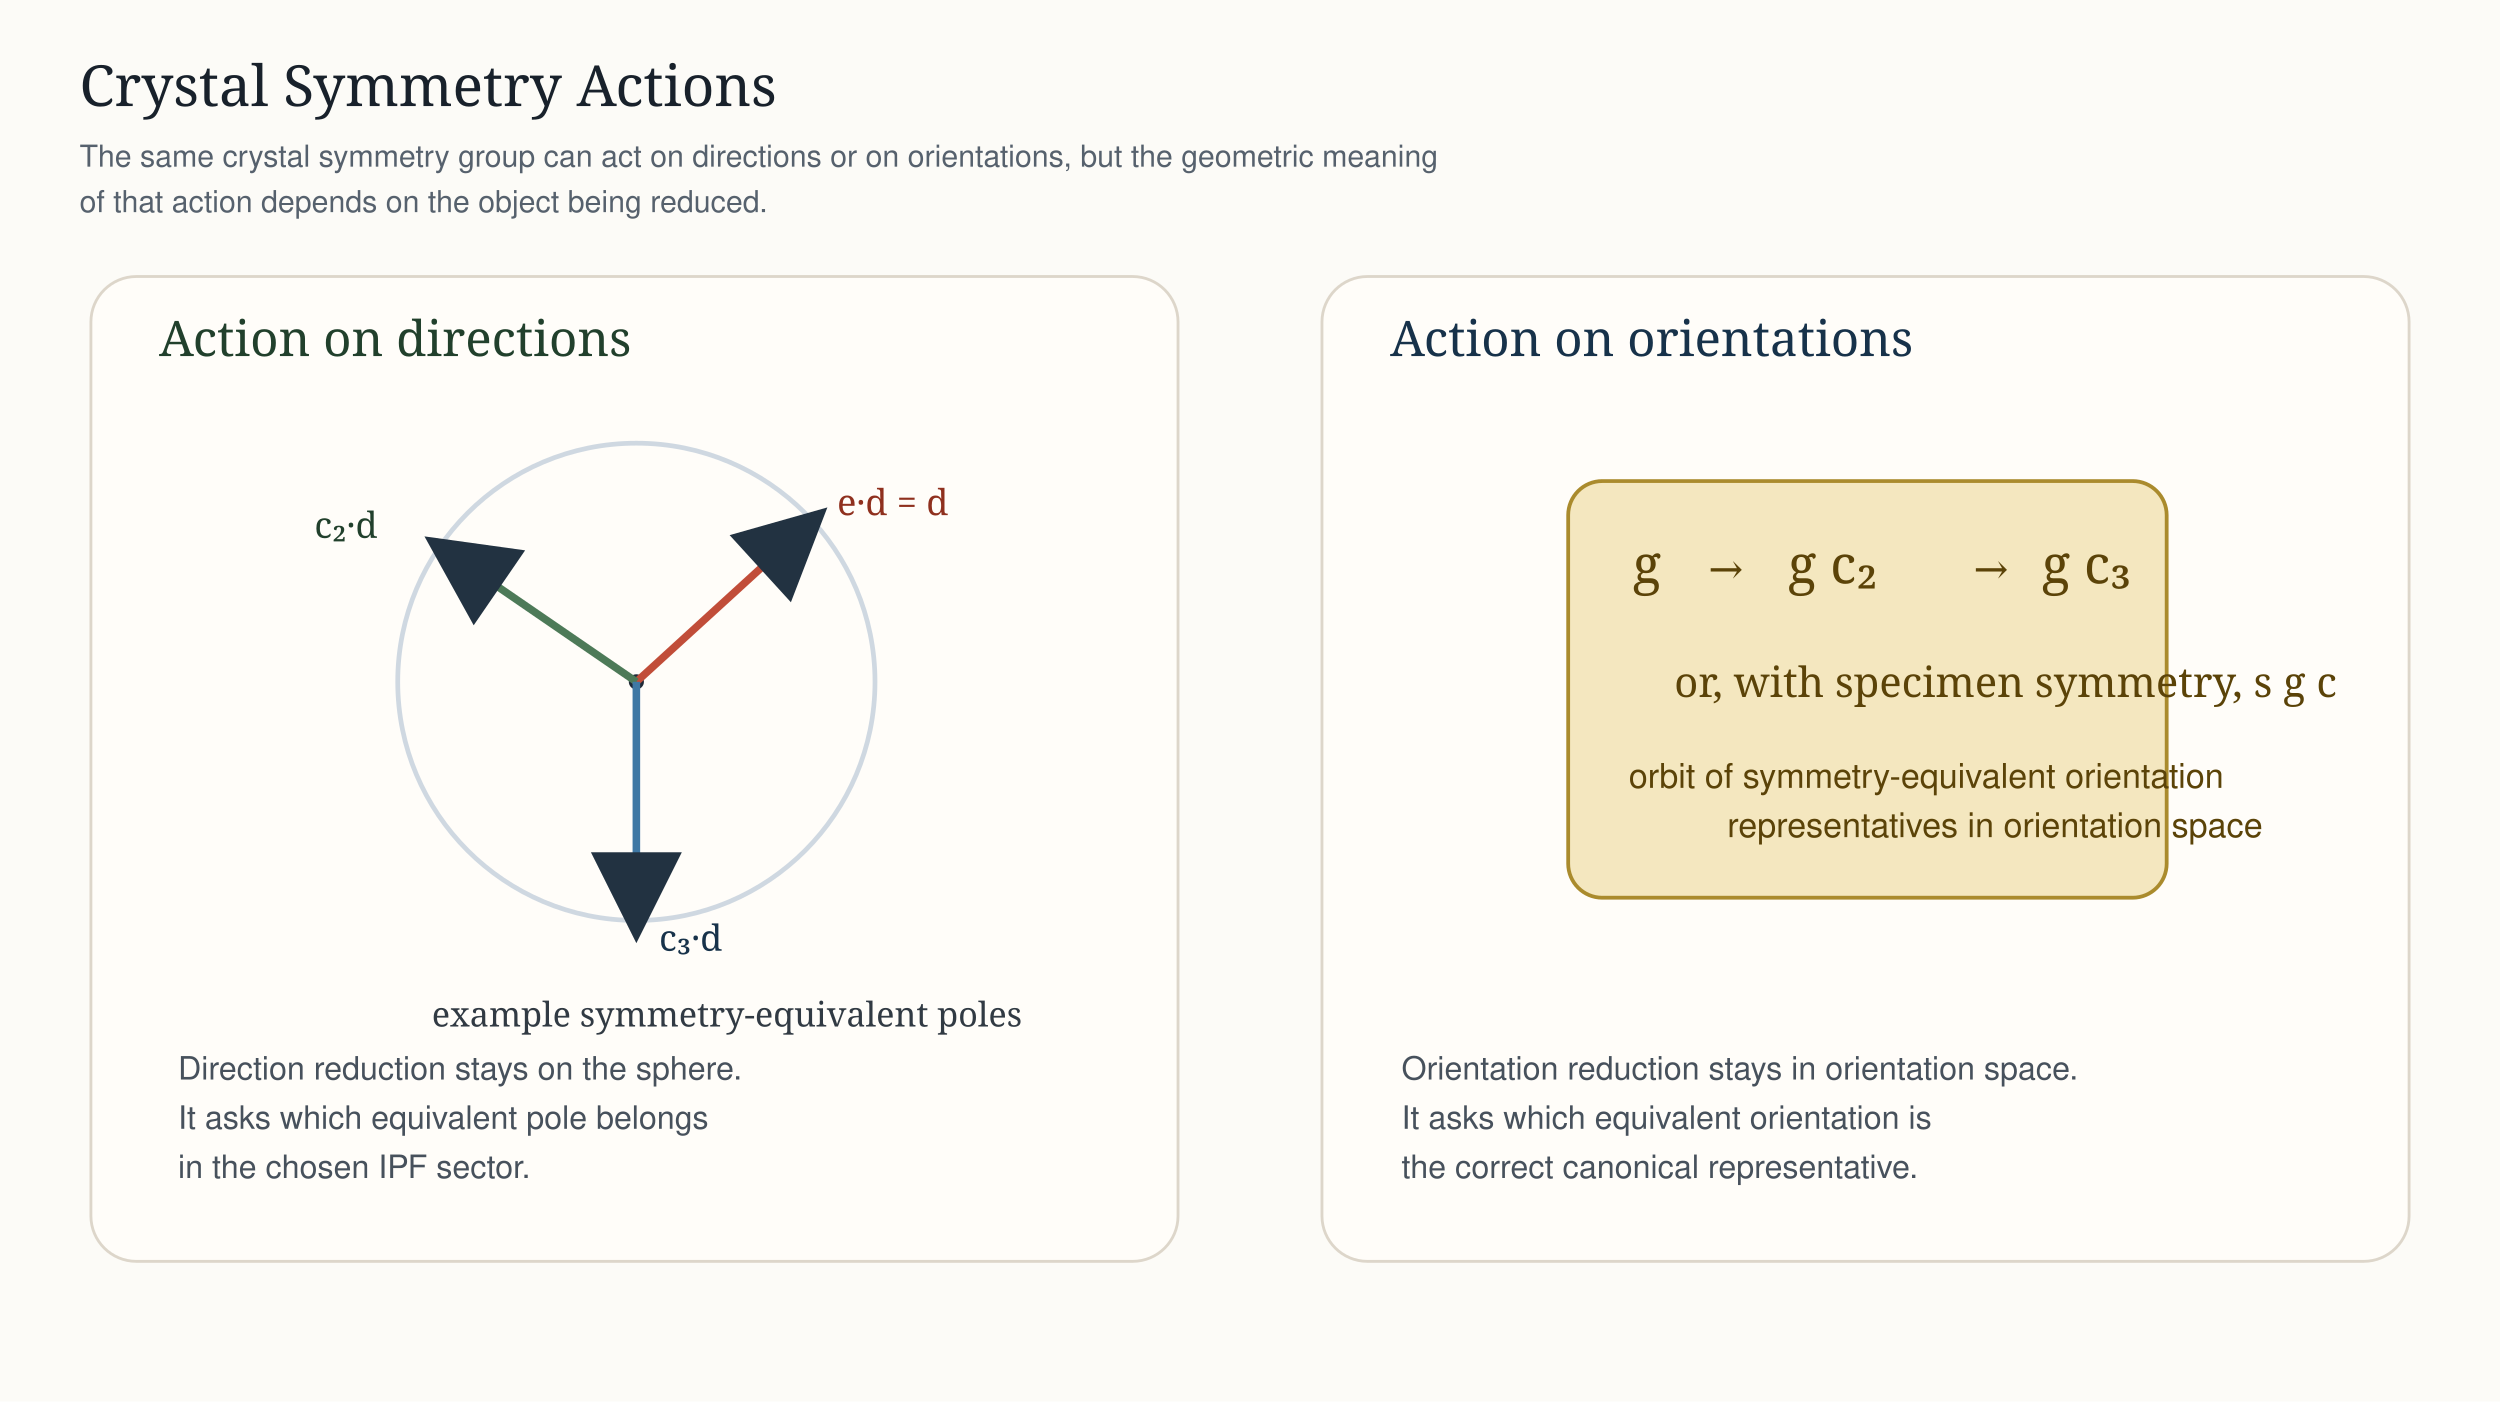
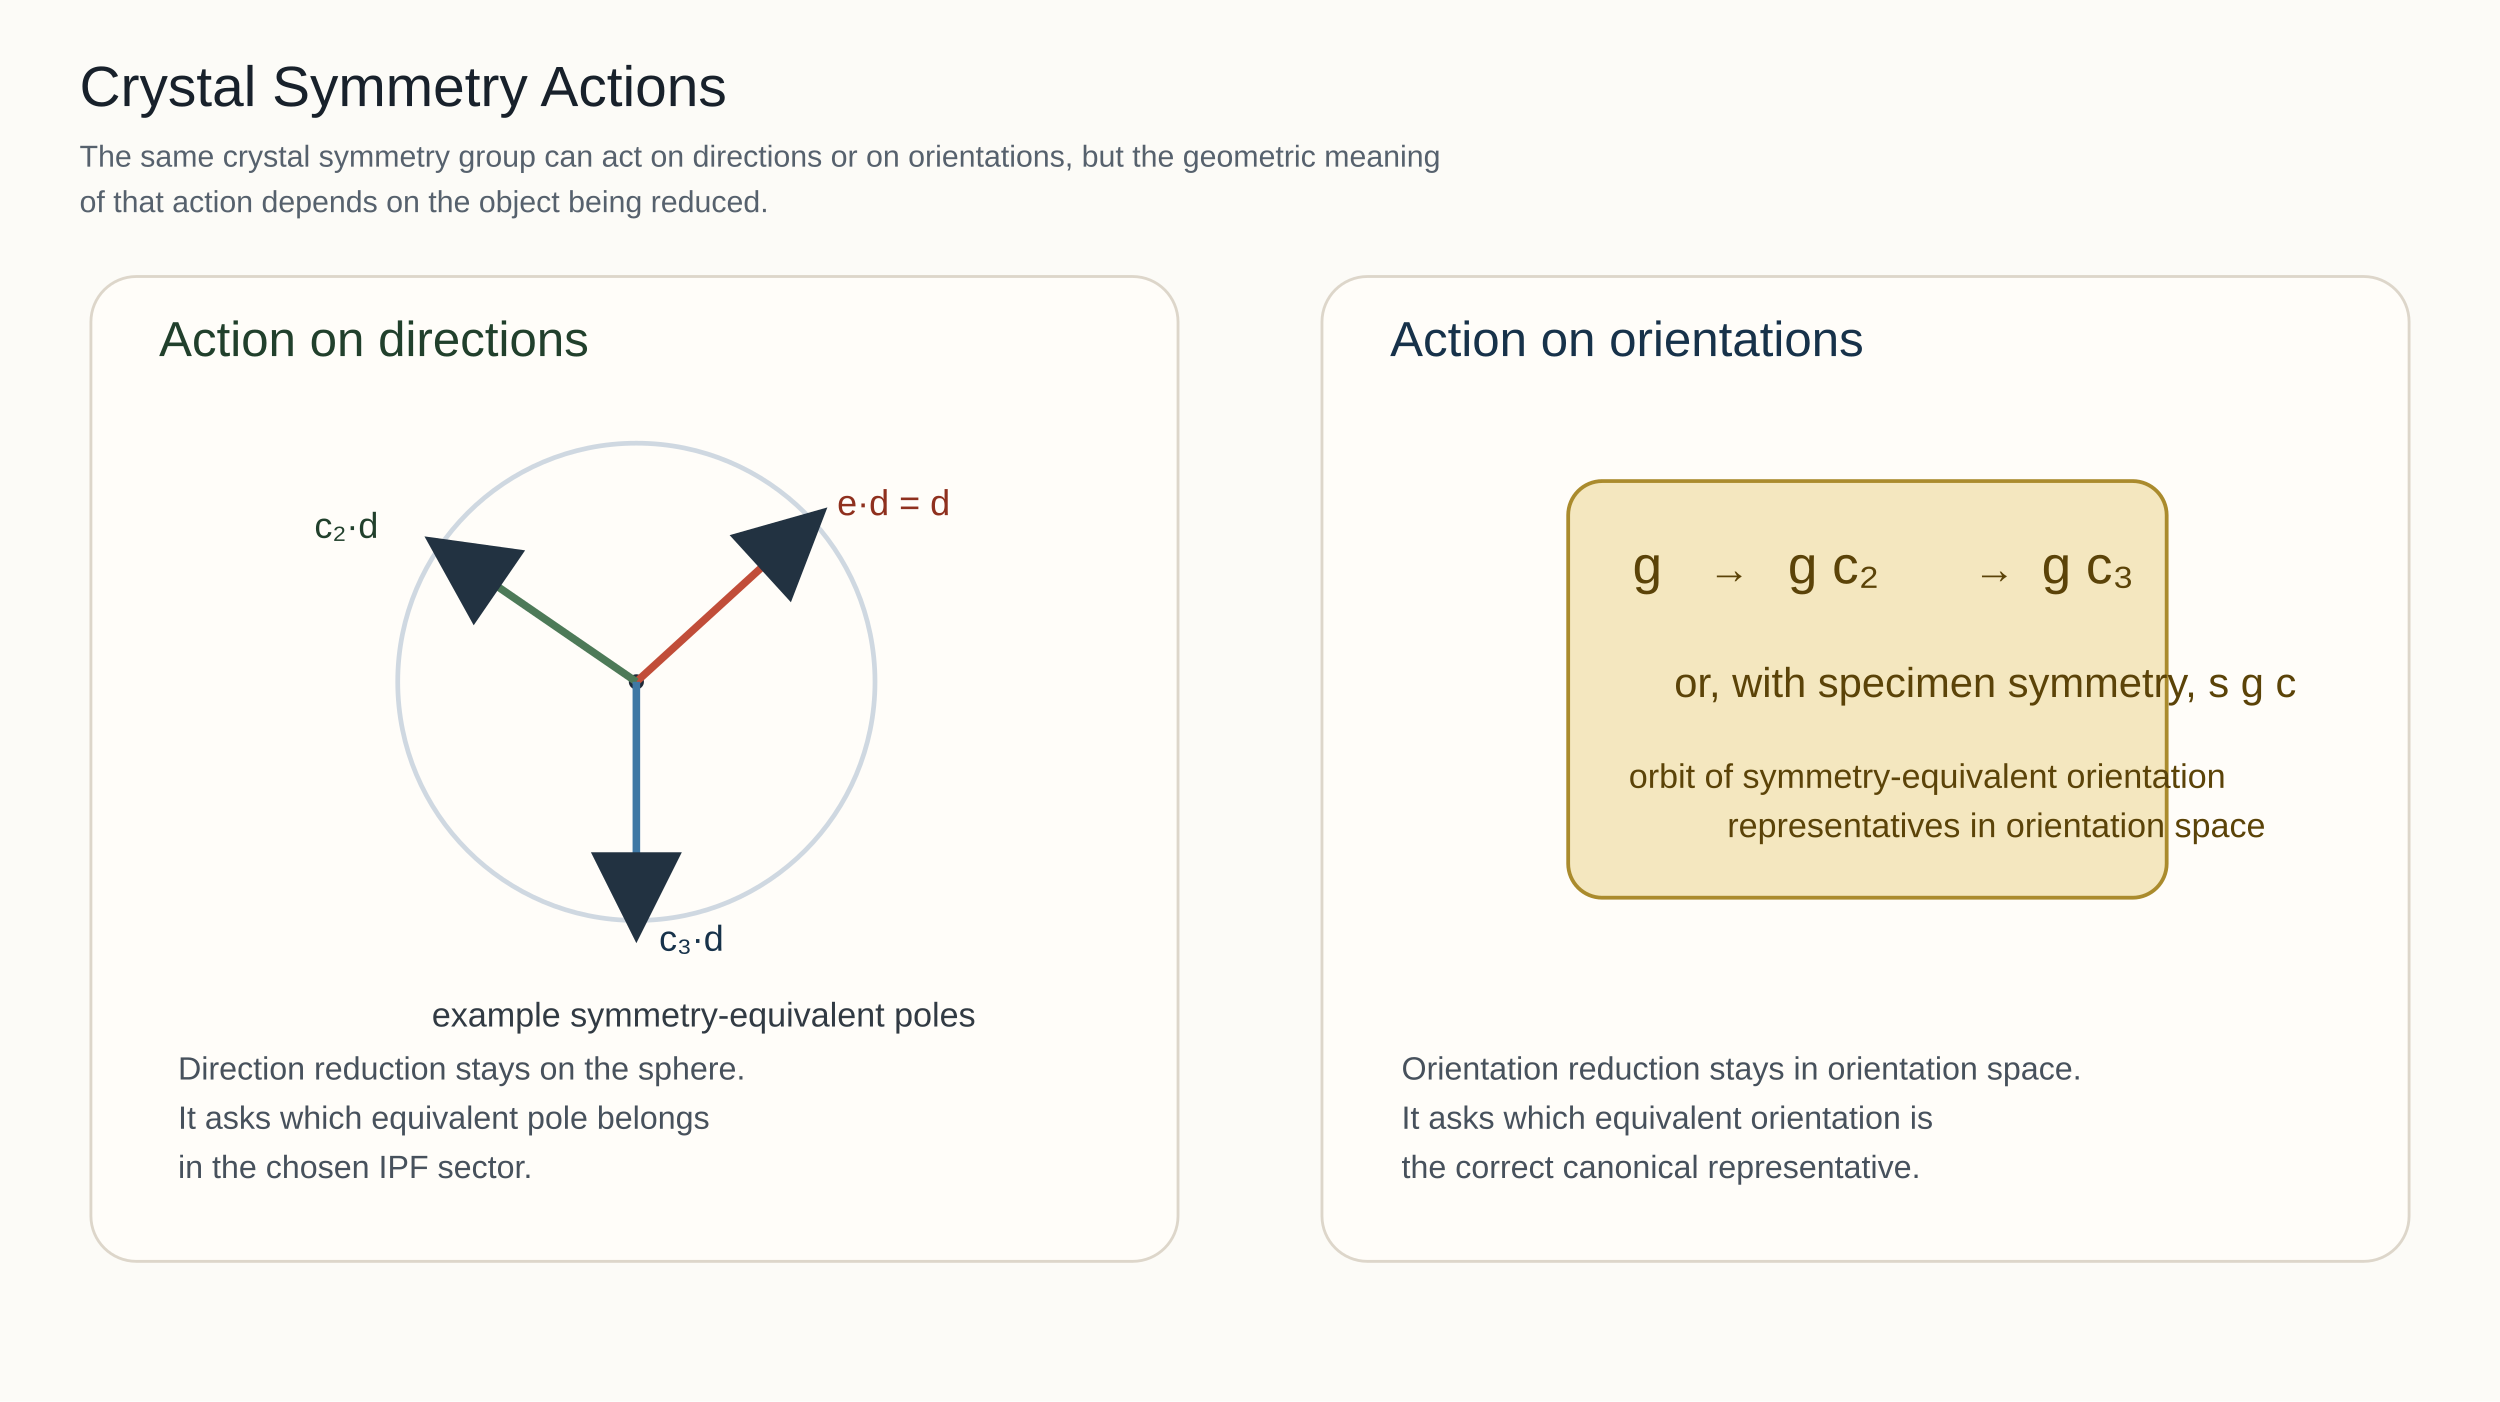
<svg xmlns="http://www.w3.org/2000/svg" width="1320" height="740" viewBox="0 0 1320 740">
  <defs>
    <marker id="arrow" markerWidth="12" markerHeight="12" refX="9" refY="6" orient="auto">
      <path d="M0,0 L12,6 L0,12 z" fill="#223241" />
    </marker>
  </defs>
  <rect width="1320" height="740" fill="#fcfbf7" />
-   <text x="42" y="56" font-size="30" font-family="Georgia, serif" fill="#18212b">Crystal Symmetry Actions</text>
-   <text x="42" y="88" font-size="16" font-family="Helvetica, Arial, sans-serif" fill="#56616d">
+   <text x="42" y="56" font-size="30" font-family="Arial, Helvetica, sans-serif" fill="#18212b">Crystal Symmetry Actions</text>
+   <text x="42" y="88" font-size="16" font-family="Arial, Helvetica, sans-serif" fill="#56616d">
    The same crystal symmetry group can act on directions or on orientations, but the geometric meaning
  </text>
-   <text x="42" y="112" font-size="16" font-family="Helvetica, Arial, sans-serif" fill="#56616d">
+   <text x="42" y="112" font-size="16" font-family="Arial, Helvetica, sans-serif" fill="#56616d">
    of that action depends on the object being reduced.
  </text>
  <rect x="48" y="146" width="574" height="520" rx="24" fill="#fffdf9" stroke="#ddd6ca" stroke-width="1.5" />
  <rect x="698" y="146" width="574" height="520" rx="24" fill="#fffdf9" stroke="#ddd6ca" stroke-width="1.5" />
-   <text x="84" y="188" font-size="26" font-family="Georgia, serif" fill="#21402c">Action on directions</text>
-   <text x="734" y="188" font-size="26" font-family="Georgia, serif" fill="#17324a">Action on orientations</text>
+   <text x="84" y="188" font-size="26" font-family="Arial, Helvetica, sans-serif" fill="#21402c">Action on directions</text>
+   <text x="734" y="188" font-size="26" font-family="Arial, Helvetica, sans-serif" fill="#17324a">Action on orientations</text>
  <g transform="translate(336,360)">
    <circle cx="0" cy="0" r="126" fill="none" stroke="#cfd8e1" stroke-width="2.5" />
    <circle cx="0" cy="0" r="4" fill="#1f2937" />
    <line x1="0" y1="0" x2="92" y2="-84" stroke="#c14d39" stroke-width="4" marker-end="url(#arrow)" />
    <line x1="0" y1="0" x2="-102" y2="-70" stroke="#4d7a58" stroke-width="4" marker-end="url(#arrow)" />
    <line x1="0" y1="0" x2="0" y2="126" stroke="#3f78a4" stroke-width="4" marker-end="url(#arrow)" />
-     <text x="106" y="-88" font-size="19" font-family="Georgia, serif" fill="#8f301e">e·d = d</text>
-     <text x="-170" y="-76" font-size="19" font-family="Georgia, serif" fill="#21402c">c₂·d</text>
-     <text x="12" y="142" font-size="19" font-family="Georgia, serif" fill="#17324a">c₃·d</text>
-     <text x="-108" y="182" font-size="18" font-family="Georgia, serif" fill="#313a43">example symmetry-equivalent poles</text>
+     <text x="106" y="-88" font-size="19" font-family="Arial, Helvetica, sans-serif" fill="#8f301e">e·d = d</text>
+     <text x="-170" y="-76" font-size="19" font-family="Arial, Helvetica, sans-serif" fill="#21402c">c₂·d</text>
+     <text x="12" y="142" font-size="19" font-family="Arial, Helvetica, sans-serif" fill="#17324a">c₃·d</text>
+     <text x="-108" y="182" font-size="18" font-family="Arial, Helvetica, sans-serif" fill="#313a43">example symmetry-equivalent poles</text>
  </g>
  <g transform="translate(986,364)">
    <rect x="-158" y="-110" width="316" height="220" rx="18" fill="#f4e7bf" stroke="#aa8b2d" stroke-width="2" />
-     <text x="-124" y="-56" font-size="28" font-family="Georgia, serif" fill="#5b4308">g</text>
-     <text x="-84" y="-56" font-size="22" font-family="Georgia, serif" fill="#5b4308">→</text>
-     <text x="-42" y="-56" font-size="28" font-family="Georgia, serif" fill="#5b4308">g c₂</text>
-     <text x="56" y="-56" font-size="22" font-family="Georgia, serif" fill="#5b4308">→</text>
-     <text x="92" y="-56" font-size="28" font-family="Georgia, serif" fill="#5b4308">g c₃</text>
-     <text x="-102" y="4" font-size="22" font-family="Georgia, serif" fill="#5b4308">or, with specimen symmetry, s g c</text>
-     <text x="-126" y="52" font-size="18" font-family="Helvetica, Arial, sans-serif" fill="#5b4308">orbit of symmetry-equivalent orientation</text>
-     <text x="-74" y="78" font-size="18" font-family="Helvetica, Arial, sans-serif" fill="#5b4308">representatives in orientation space</text>
+     <text x="-124" y="-56" font-size="28" font-family="Arial, Helvetica, sans-serif" fill="#5b4308">g</text>
+     <text x="-84" y="-56" font-size="22" font-family="Arial, Helvetica, sans-serif" fill="#5b4308">→</text>
+     <text x="-42" y="-56" font-size="28" font-family="Arial, Helvetica, sans-serif" fill="#5b4308">g c₂</text>
+     <text x="56" y="-56" font-size="22" font-family="Arial, Helvetica, sans-serif" fill="#5b4308">→</text>
+     <text x="92" y="-56" font-size="28" font-family="Arial, Helvetica, sans-serif" fill="#5b4308">g c₃</text>
+     <text x="-102" y="4" font-size="22" font-family="Arial, Helvetica, sans-serif" fill="#5b4308">or, with specimen symmetry, s g c</text>
+     <text x="-126" y="52" font-size="18" font-family="Arial, Helvetica, sans-serif" fill="#5b4308">orbit of symmetry-equivalent orientation</text>
+     <text x="-74" y="78" font-size="18" font-family="Arial, Helvetica, sans-serif" fill="#5b4308">representatives in orientation space</text>
  </g>
-   <text x="94" y="570" font-size="17" font-family="Helvetica, Arial, sans-serif" fill="#47515c">
+   <text x="94" y="570" font-size="17" font-family="Arial, Helvetica, sans-serif" fill="#47515c">
    Direction reduction stays on the sphere.
  </text>
-   <text x="94" y="596" font-size="17" font-family="Helvetica, Arial, sans-serif" fill="#47515c">
+   <text x="94" y="596" font-size="17" font-family="Arial, Helvetica, sans-serif" fill="#47515c">
    It asks which equivalent pole belongs
  </text>
-   <text x="94" y="622" font-size="17" font-family="Helvetica, Arial, sans-serif" fill="#47515c">
+   <text x="94" y="622" font-size="17" font-family="Arial, Helvetica, sans-serif" fill="#47515c">
    in the chosen IPF sector.
  </text>
-   <text x="740" y="570" font-size="17" font-family="Helvetica, Arial, sans-serif" fill="#47515c">
+   <text x="740" y="570" font-size="17" font-family="Arial, Helvetica, sans-serif" fill="#47515c">
    Orientation reduction stays in orientation space.
  </text>
-   <text x="740" y="596" font-size="17" font-family="Helvetica, Arial, sans-serif" fill="#47515c">
+   <text x="740" y="596" font-size="17" font-family="Arial, Helvetica, sans-serif" fill="#47515c">
    It asks which equivalent orientation is
  </text>
-   <text x="740" y="622" font-size="17" font-family="Helvetica, Arial, sans-serif" fill="#47515c">
+   <text x="740" y="622" font-size="17" font-family="Arial, Helvetica, sans-serif" fill="#47515c">
    the correct canonical representative.
  </text>
</svg>
